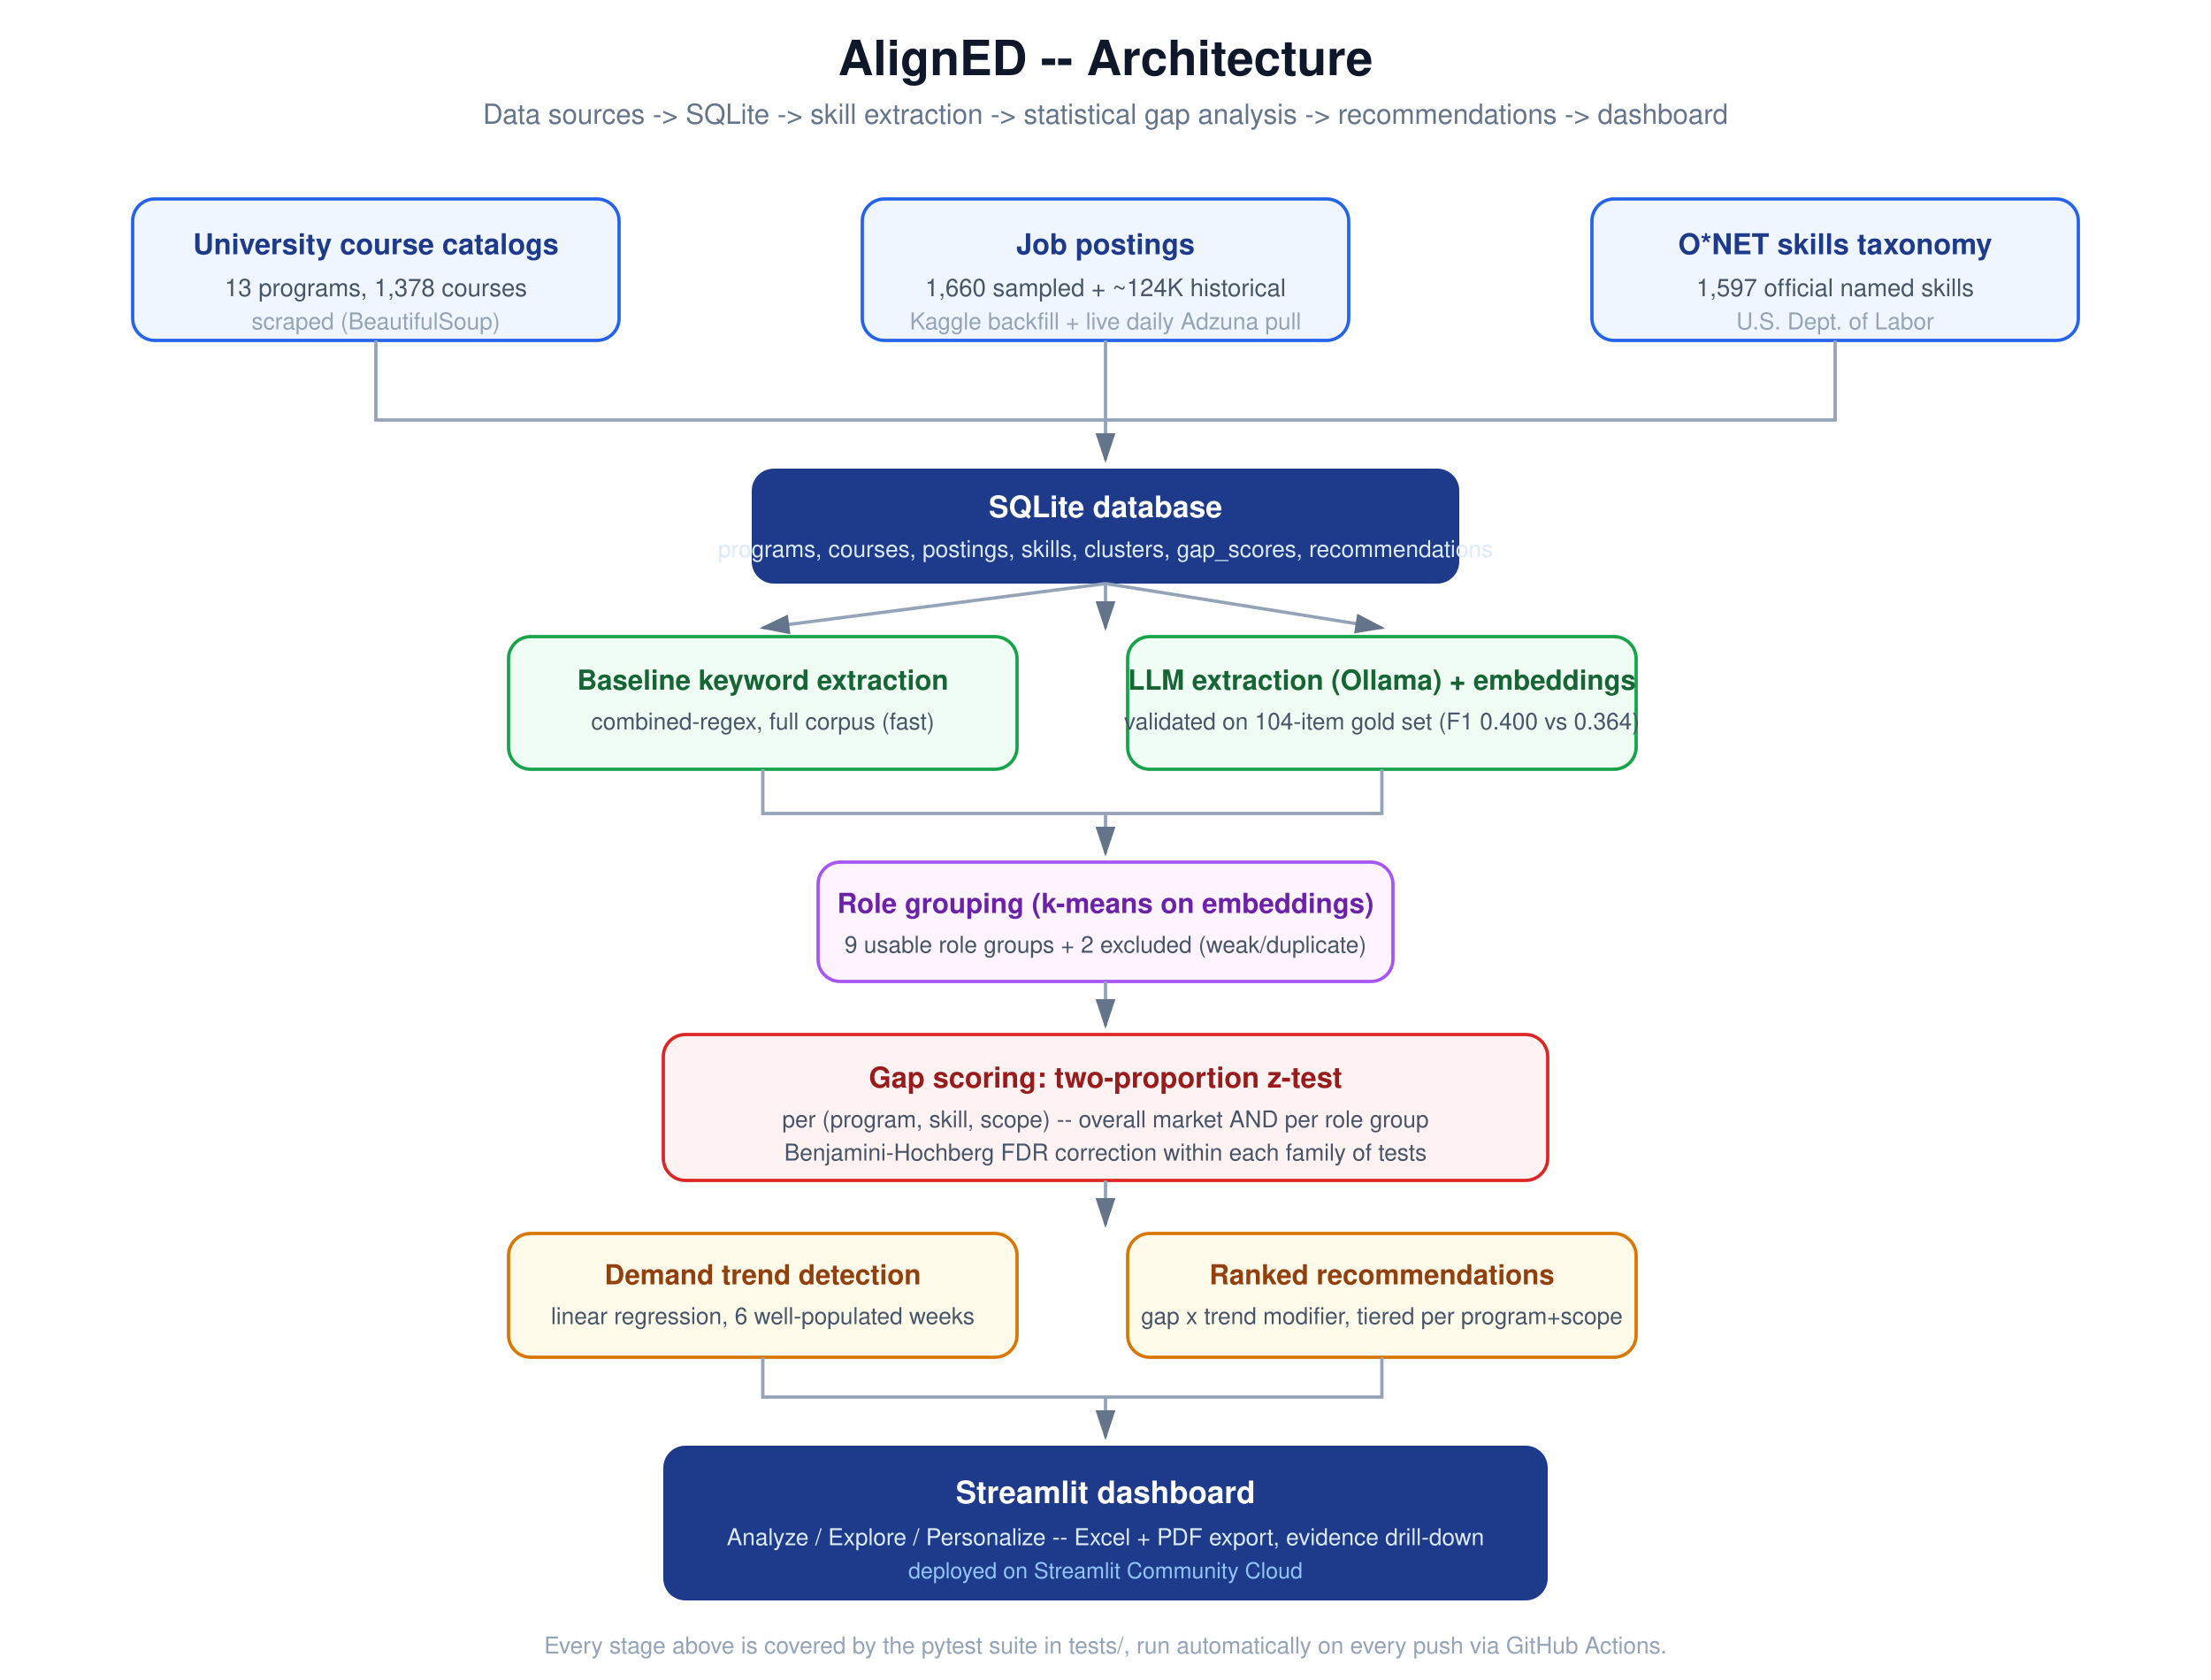
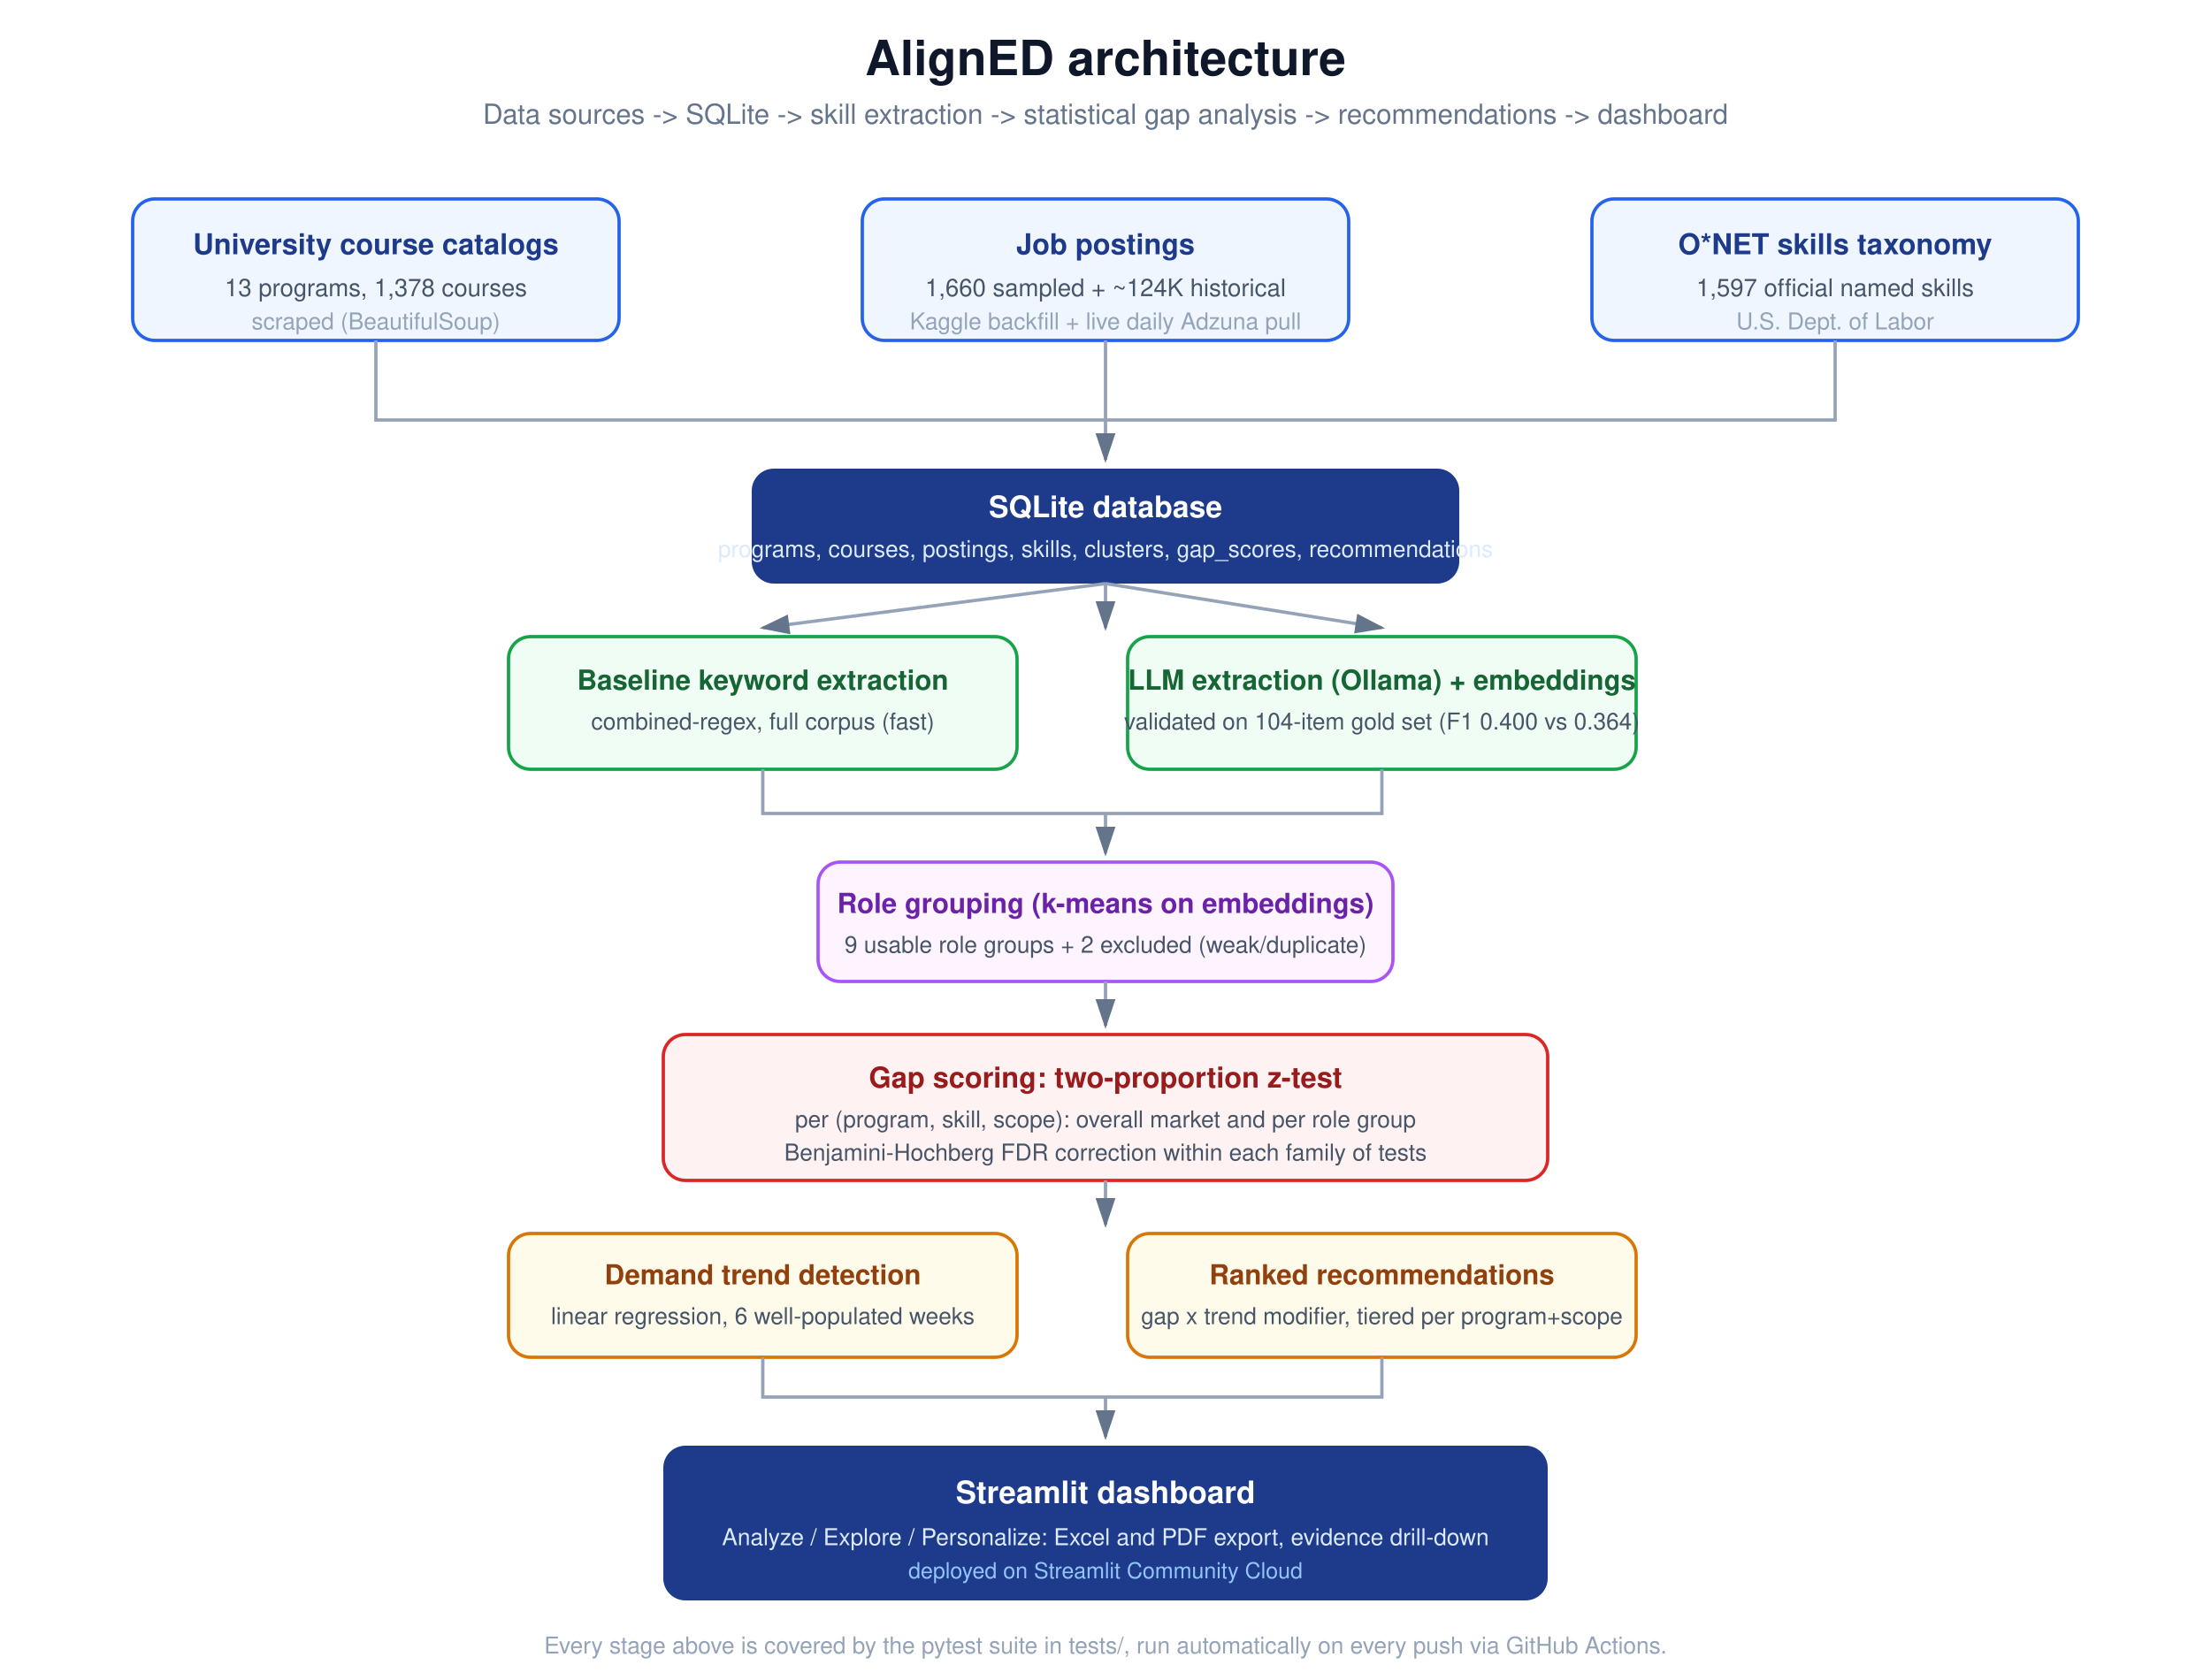
<svg xmlns="http://www.w3.org/2000/svg" viewBox="0 0 1000 760" font-family="Helvetica, Arial, sans-serif">
  <defs>
    <marker id="arrow" markerWidth="10" markerHeight="10" refX="8" refY="3" orient="auto" markerUnits="strokeWidth">
      <path d="M0,0 L0,6 L9,3 z" fill="#64748B" />
    </marker>
  </defs>
  <rect width="1000" height="760" fill="#FFFFFF" />
-   <text x="500" y="34" text-anchor="middle" font-size="22" font-weight="700" fill="#0F172A">AlignED -- Architecture</text>
+   <text x="500" y="34" text-anchor="middle" font-size="22" font-weight="700" fill="#0F172A">AlignED architecture</text>
  <text x="500" y="56" text-anchor="middle" font-size="12.5" fill="#64748B">Data sources -&gt; SQLite -&gt; skill extraction -&gt; statistical gap analysis -&gt; recommendations -&gt; dashboard</text>
  <g>
    <rect x="60" y="90" width="220" height="64" rx="10" fill="#EFF6FF" stroke="#2563EB" stroke-width="1.5" />
    <text x="170" y="115" text-anchor="middle" font-size="13" font-weight="700" fill="#1E3A8A">University course catalogs</text>
    <text x="170" y="134" text-anchor="middle" font-size="11" fill="#475569">13 programs, 1,378 courses</text>
    <text x="170" y="149" text-anchor="middle" font-size="10.5" fill="#94A3B8">scraped (BeautifulSoup)</text>
  </g>
  <g>
    <rect x="390" y="90" width="220" height="64" rx="10" fill="#EFF6FF" stroke="#2563EB" stroke-width="1.5" />
    <text x="500" y="115" text-anchor="middle" font-size="13" font-weight="700" fill="#1E3A8A">Job postings</text>
    <text x="500" y="134" text-anchor="middle" font-size="11" fill="#475569">1,660 sampled + ~124K historical</text>
    <text x="500" y="149" text-anchor="middle" font-size="10.5" fill="#94A3B8">Kaggle backfill + live daily Adzuna pull</text>
  </g>
  <g>
    <rect x="720" y="90" width="220" height="64" rx="10" fill="#EFF6FF" stroke="#2563EB" stroke-width="1.5" />
    <text x="830" y="115" text-anchor="middle" font-size="13" font-weight="700" fill="#1E3A8A">O*NET skills taxonomy</text>
    <text x="830" y="134" text-anchor="middle" font-size="11" fill="#475569">1,597 official named skills</text>
    <text x="830" y="149" text-anchor="middle" font-size="10.5" fill="#94A3B8">U.S. Dept. of Labor</text>
  </g>
  <path d="M170,154 L170,190 L500,190" stroke="#94A3B8" fill="none" stroke-width="1.5" />
  <path d="M500,154 L500,190" stroke="#94A3B8" fill="none" stroke-width="1.5" />
  <path d="M830,154 L830,190 L500,190" stroke="#94A3B8" fill="none" stroke-width="1.5" />
  <path d="M500,190 L500,208" stroke="#94A3B8" fill="none" stroke-width="1.5" marker-end="url(#arrow)" />
  <rect x="340" y="212" width="320" height="52" rx="10" fill="#1E3A8A" />
  <text x="500" y="234" text-anchor="middle" font-size="13.5" font-weight="700" fill="#FFFFFF">SQLite database</text>
  <text x="500" y="252" text-anchor="middle" font-size="10.5" fill="#DBEAFE">programs, courses, postings, skills, clusters, gap_scores, recommendations</text>
  <path d="M500,264 L500,284" stroke="#94A3B8" fill="none" stroke-width="1.5" marker-end="url(#arrow)" />
  <g>
    <rect x="230" y="288" width="230" height="60" rx="10" fill="#F0FDF4" stroke="#16A34A" stroke-width="1.5" />
    <text x="345" y="312" text-anchor="middle" font-size="12.5" font-weight="700" fill="#166534">Baseline keyword extraction</text>
    <text x="345" y="330" text-anchor="middle" font-size="10.5" fill="#475569">combined-regex, full corpus (fast)</text>
  </g>
  <g>
    <rect x="510" y="288" width="230" height="60" rx="10" fill="#F0FDF4" stroke="#16A34A" stroke-width="1.5" />
    <text x="625" y="312" text-anchor="middle" font-size="12.5" font-weight="700" fill="#166534">LLM extraction (Ollama) + embeddings</text>
    <text x="625" y="330" text-anchor="middle" font-size="10.5" fill="#475569">validated on 104-item gold set (F1 0.400 vs 0.364)</text>
  </g>
  <path d="M500,264 L345,284" stroke="#94A3B8" fill="none" stroke-width="1.5" marker-end="url(#arrow)" />
  <path d="M500,264 L625,284" stroke="#94A3B8" fill="none" stroke-width="1.5" marker-end="url(#arrow)" />
  <path d="M345,348 L345,368 L500,368" stroke="#94A3B8" fill="none" stroke-width="1.5" />
  <path d="M625,348 L625,368 L500,368" stroke="#94A3B8" fill="none" stroke-width="1.5" />
  <path d="M500,368 L500,386" stroke="#94A3B8" fill="none" stroke-width="1.5" marker-end="url(#arrow)" />
  <rect x="370" y="390" width="260" height="54" rx="10" fill="#FDF4FF" stroke="#A855F7" stroke-width="1.5" />
  <text x="500" y="413" text-anchor="middle" font-size="12.5" font-weight="700" fill="#6B21A8">Role grouping (k-means on embeddings)</text>
  <text x="500" y="431" text-anchor="middle" font-size="10.5" fill="#475569">9 usable role groups + 2 excluded (weak/duplicate)</text>
  <path d="M500,444 L500,464" stroke="#94A3B8" fill="none" stroke-width="1.5" marker-end="url(#arrow)" />
  <rect x="300" y="468" width="400" height="66" rx="10" fill="#FEF2F2" stroke="#DC2626" stroke-width="1.5" />
  <text x="500" y="492" text-anchor="middle" font-size="13" font-weight="700" fill="#991B1B">Gap scoring: two-proportion z-test</text>
-   <text x="500" y="510" text-anchor="middle" font-size="10.5" fill="#475569">per (program, skill, scope) -- overall market AND per role group</text>
+   <text x="500" y="510" text-anchor="middle" font-size="10.5" fill="#475569">per (program, skill, scope): overall market and per role group</text>
  <text x="500" y="525" text-anchor="middle" font-size="10.5" fill="#475569">Benjamini-Hochberg FDR correction within each family of tests</text>
  <path d="M500,534 L500,554" stroke="#94A3B8" fill="none" stroke-width="1.5" marker-end="url(#arrow)" />
  <g>
    <rect x="230" y="558" width="230" height="56" rx="10" fill="#FFFBEB" stroke="#D97706" stroke-width="1.5" />
    <text x="345" y="581" text-anchor="middle" font-size="12.5" font-weight="700" fill="#92400E">Demand trend detection</text>
    <text x="345" y="599" text-anchor="middle" font-size="10.5" fill="#475569">linear regression, 6 well-populated weeks</text>
  </g>
  <g>
    <rect x="510" y="558" width="230" height="56" rx="10" fill="#FFFBEB" stroke="#D97706" stroke-width="1.5" />
    <text x="625" y="581" text-anchor="middle" font-size="12.5" font-weight="700" fill="#92400E">Ranked recommendations</text>
    <text x="625" y="599" text-anchor="middle" font-size="10.5" fill="#475569">gap x trend modifier, tiered per program+scope</text>
  </g>
  <path d="M345,614 L345,632 L500,632" stroke="#94A3B8" fill="none" stroke-width="1.5" />
  <path d="M625,614 L625,632 L500,632" stroke="#94A3B8" fill="none" stroke-width="1.5" />
  <path d="M500,632 L500,650" stroke="#94A3B8" fill="none" stroke-width="1.5" marker-end="url(#arrow)" />
  <rect x="300" y="654" width="400" height="70" rx="10" fill="#1E3A8A" />
  <text x="500" y="680" text-anchor="middle" font-size="14" font-weight="700" fill="#FFFFFF">Streamlit dashboard</text>
-   <text x="500" y="699" text-anchor="middle" font-size="10.5" fill="#DBEAFE">Analyze / Explore / Personalize -- Excel + PDF export, evidence drill-down</text>
+   <text x="500" y="699" text-anchor="middle" font-size="10.5" fill="#DBEAFE">Analyze / Explore / Personalize: Excel and PDF export, evidence drill-down</text>
  <text x="500" y="714" text-anchor="middle" font-size="10" fill="#93C5FD">deployed on Streamlit Community Cloud</text>
  <text x="500" y="748" text-anchor="middle" font-size="10.5" fill="#94A3B8">Every stage above is covered by the pytest suite in tests/, run automatically on every push via GitHub Actions.</text>
</svg>
